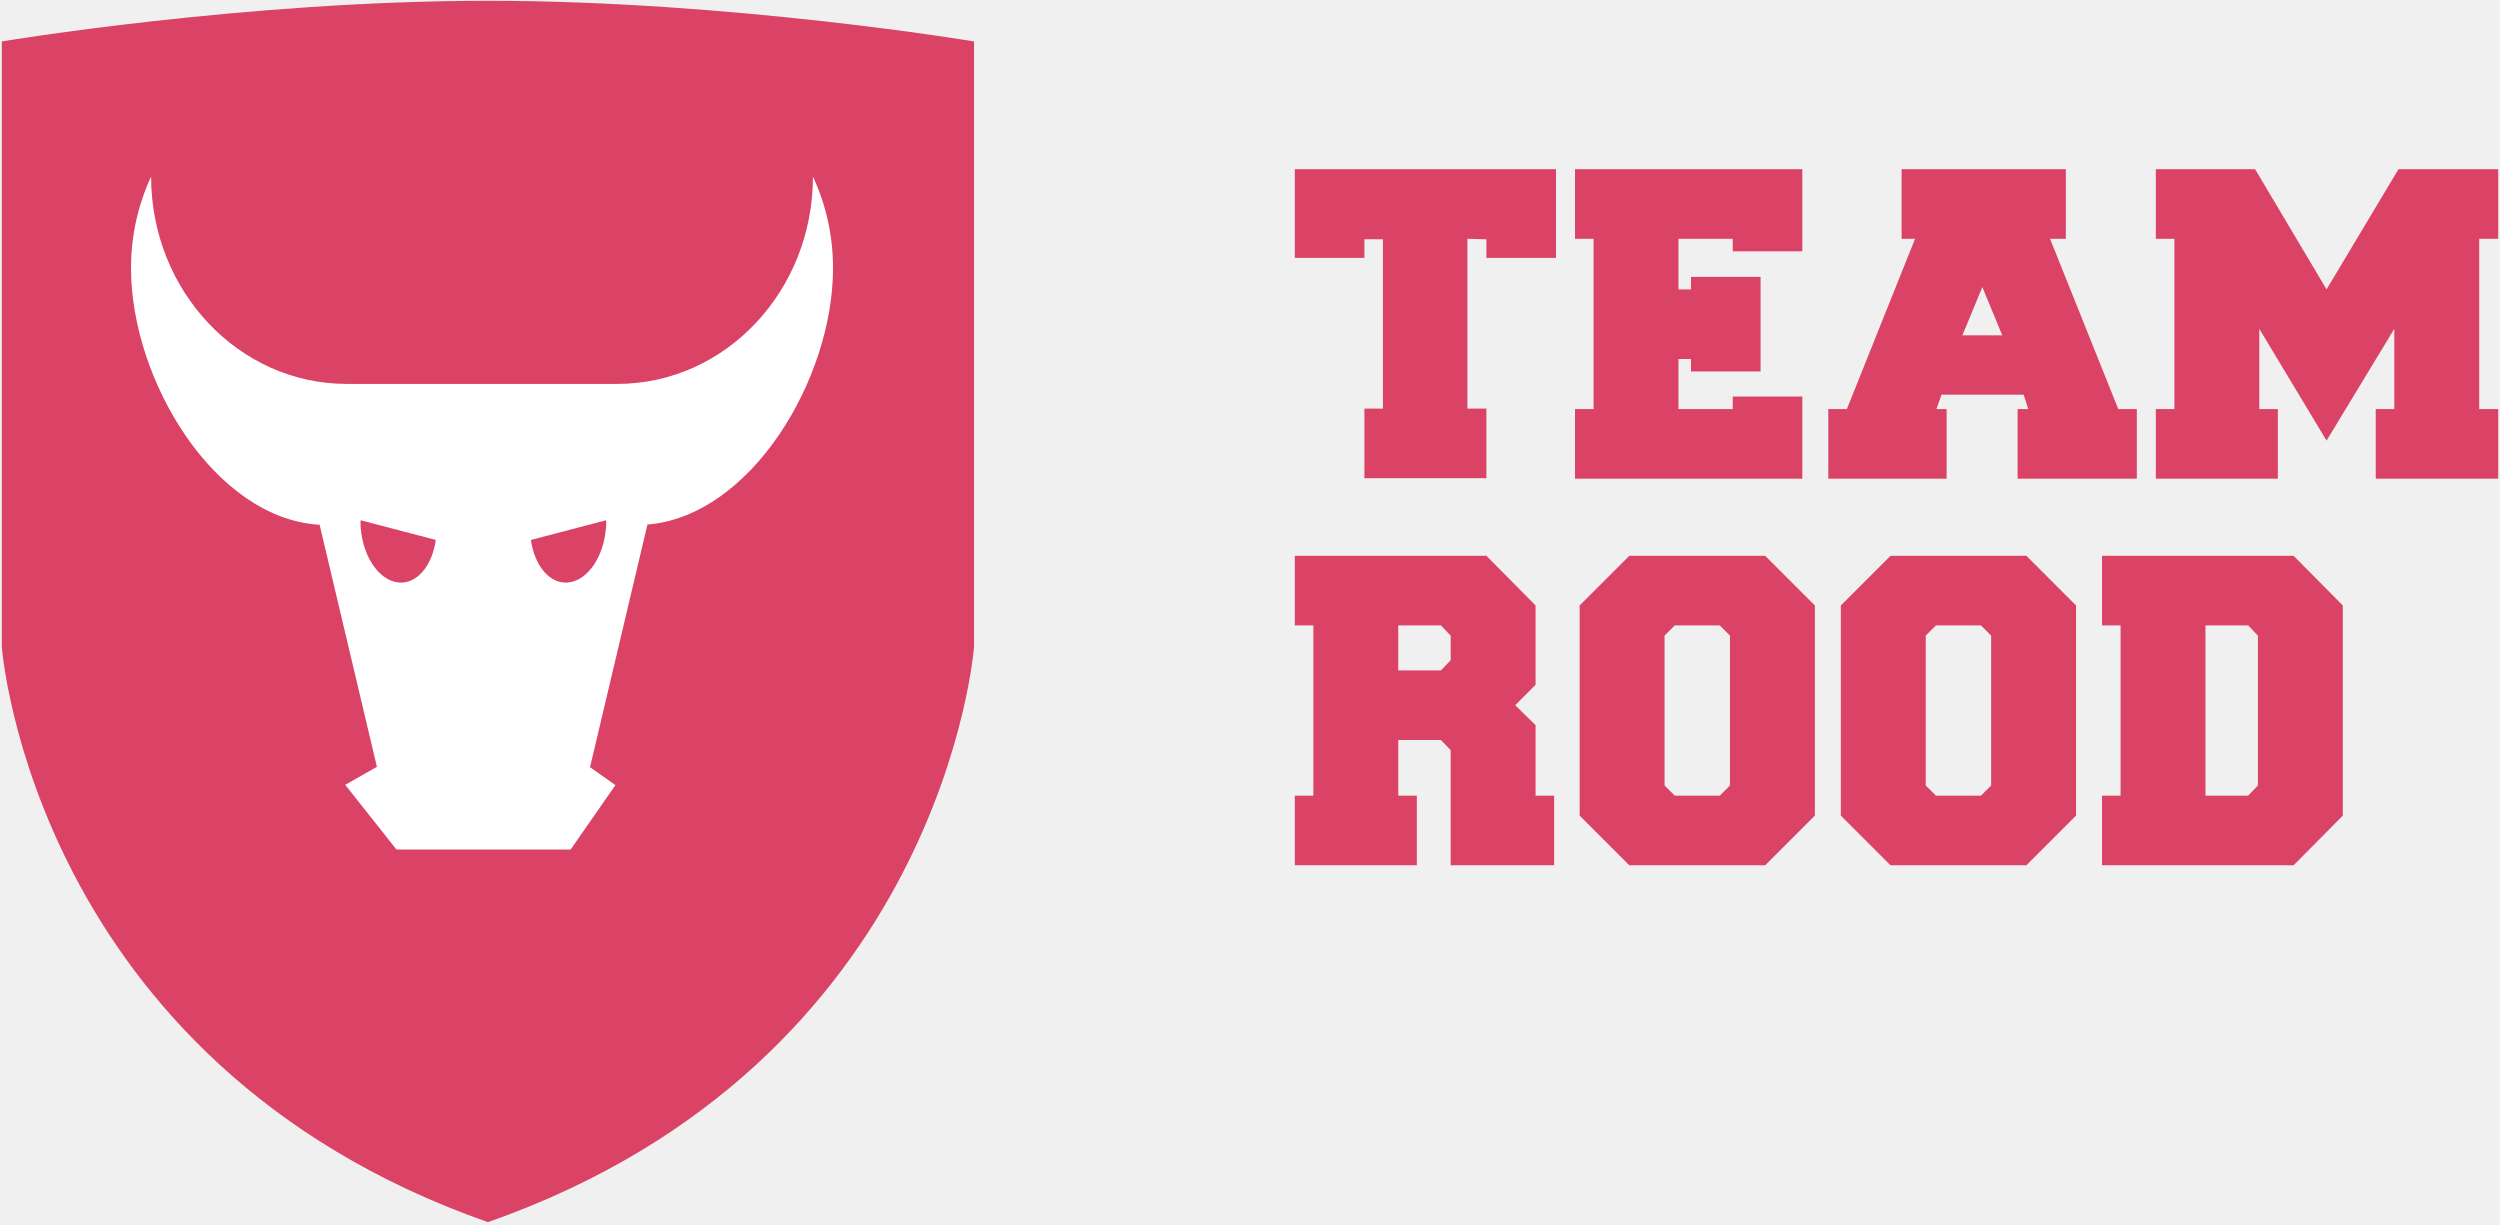
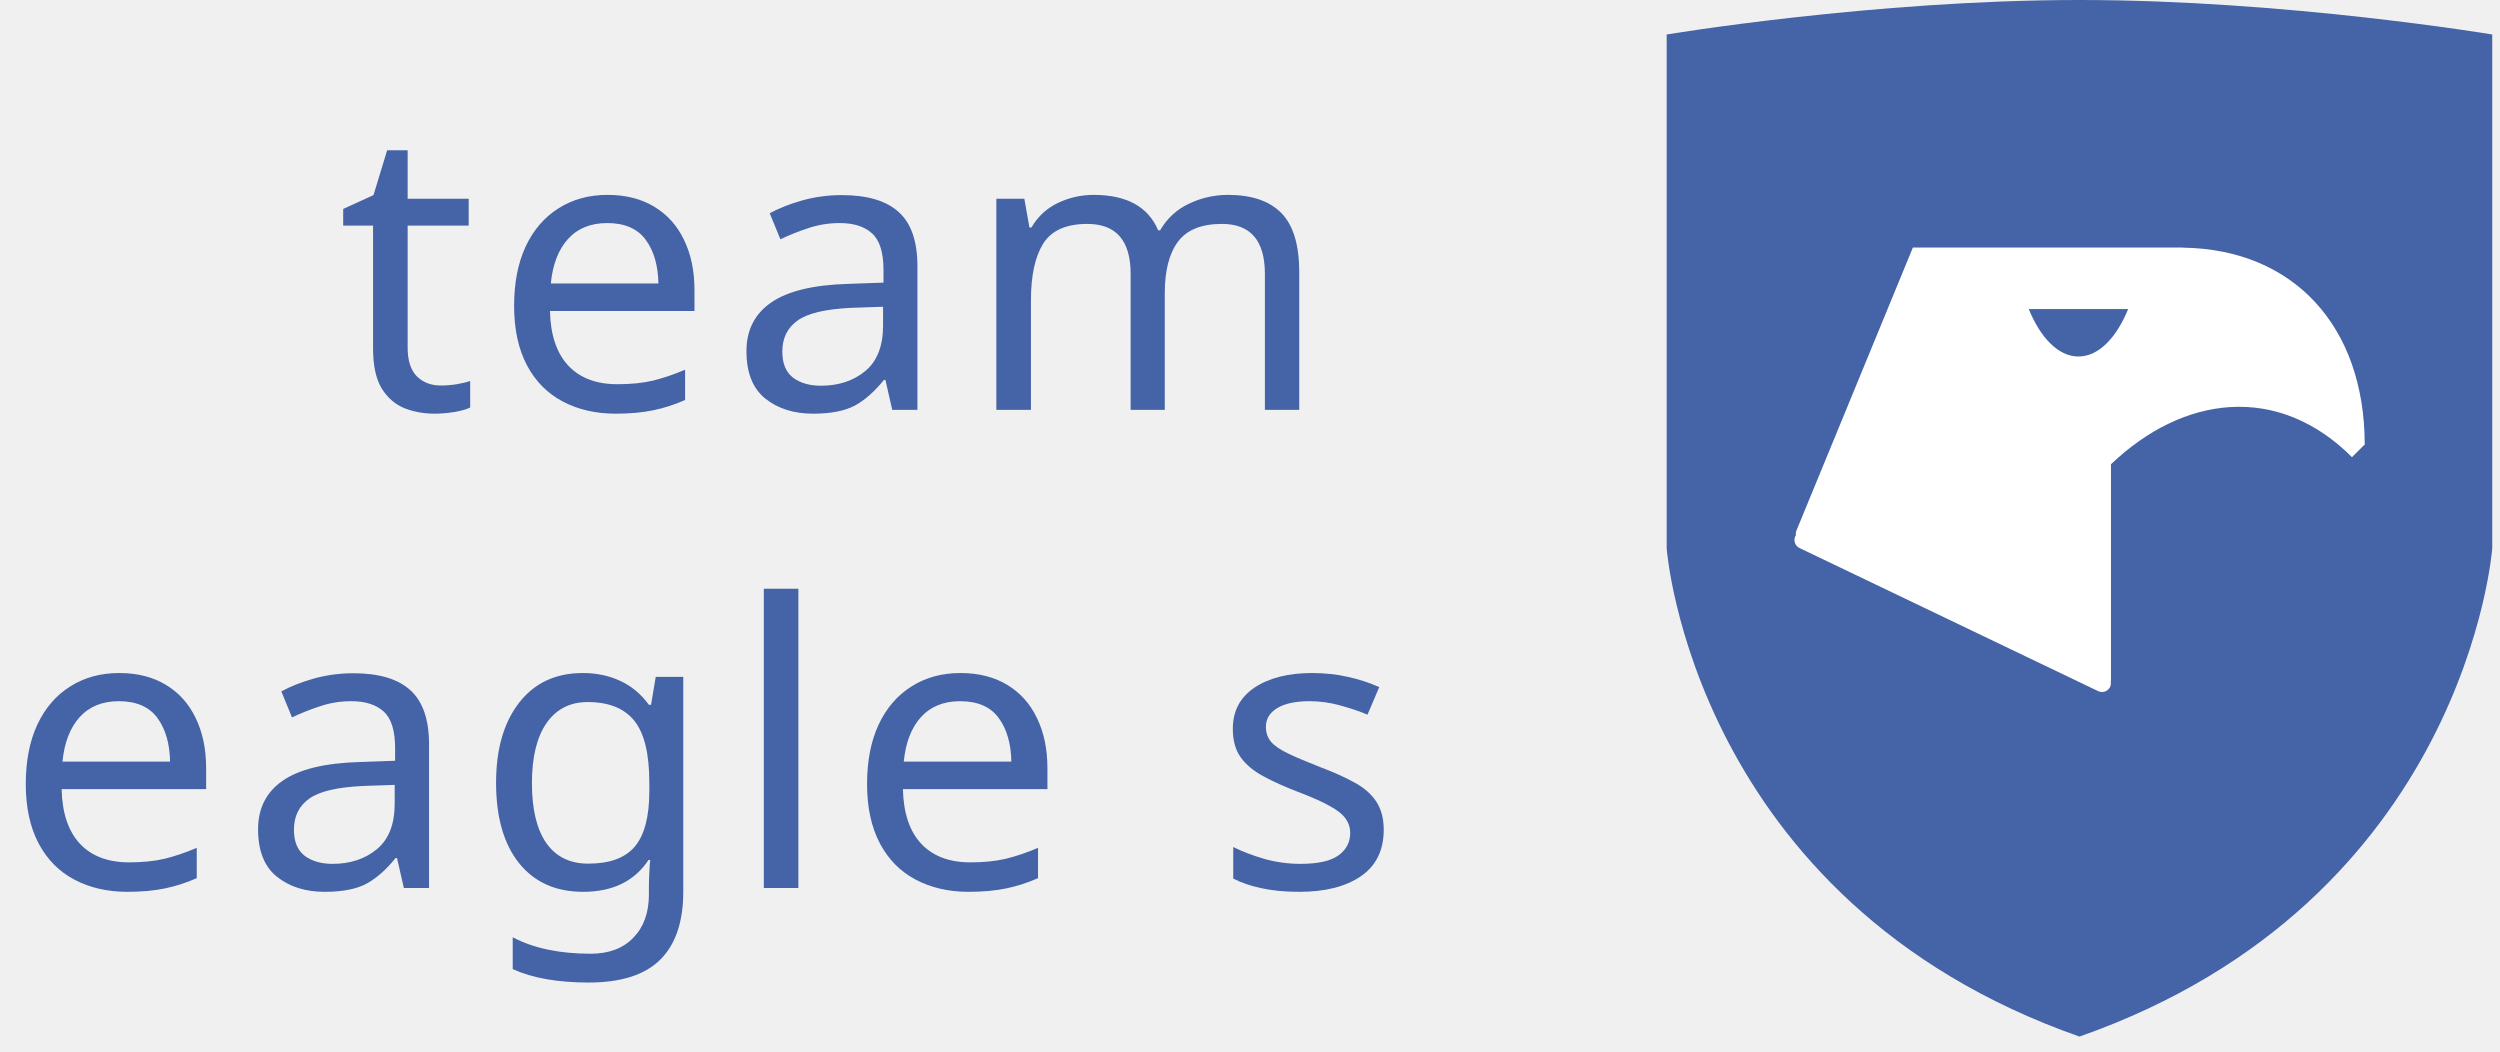
- <svg xmlns="http://www.w3.org/2000/svg" width="194px" height="95px" viewBox="0 0 194 95" version="1.1">
+ <svg xmlns="http://www.w3.org/2000/svg" width="183px" height="77px" viewBox="0 0 183 77" version="1.1">
  <defs />
  <g id="Page-1" stroke="none" stroke-width="1" fill="none" fill-rule="evenodd">
-     <g id="Artboard-4" transform="translate(-1024, -85)">
-       <g id="logo-rood" transform="translate(1024, 85)">
-         <path d="M37.862,0.061 C56.724,0.061 75.585,3.216 75.585,3.216 L75.585,50.194 C75.585,50.194 73.228,82.419 37.862,94.839 C2.497,82.414 0.141,50.194 0.141,50.194 L0.141,3.216 C0.141,3.216 19.002,0.061 37.862,0.061" id="Imported-Layers" fill="#DA4266" />
-         <g id="Imported-Layers-Copy" transform="translate(10.12864, 13.50137)">
-           <path d="M5.097,49.824 L5.097,49.833 C5.126,49.775 5.152,49.714 5.18,49.656 L5.097,49.824" id="Fill-1" fill="#000000" />
-           <path d="M54.515,7.312 C54.515,4.759 53.953,2.344 52.957,0.201 C52.954,9.089 46.156,16.29 37.774,16.29 L16.779,16.29 C8.397,16.29 1.602,9.089 1.596,0.201 C0.6,2.344 0.038,4.759 0.038,7.312 C0.038,16.01 6.543,26.754 14.674,27.221 L19.12,46.007 L16.66,47.4 L20.64,52.425 L34.149,52.425 L37.628,47.424 L35.658,46.032 L40.112,27.206 C48.137,26.551 54.515,15.925 54.515,7.312" id="Fill-2" fill="#FFFFFF" />
-           <path d="M17.858,27.422 C18.048,29.923 19.52,31.839 21.148,31.701 C22.439,31.591 23.428,30.212 23.691,28.398 L17.852,26.87 C17.852,27.054 17.844,27.234 17.858,27.422" id="Fill-3" fill="#DA4266" />
-           <path d="M31.069,28.398 C31.331,30.212 32.32,31.591 33.612,31.701 C35.24,31.839 36.712,29.923 36.901,27.422 C36.915,27.234 36.908,27.054 36.907,26.87 L31.069,28.398" id="Fill-4" fill="#DA4266" />
-         </g>
-         <path d="M120.745,20.008 L115.345,20.008 L115.345,18.568 L113.869,18.532 L113.869,31.708 L115.345,31.708 L115.345,37.108 L105.877,37.108 L105.877,31.708 L107.317,31.708 L107.317,18.568 L105.877,18.568 L105.877,20.008 L100.477,20.008 L100.477,13.132 L120.745,13.132 L120.745,20.008 Z M130.249,31.744 L134.461,31.744 L134.461,30.772 L139.861,30.772 L139.861,37.144 L122.221,37.144 L122.221,31.744 L123.661,31.744 L123.661,18.532 L122.221,18.532 L122.221,13.132 L139.861,13.132 L139.861,19.504 L134.461,19.504 L134.461,18.532 L130.249,18.532 L130.249,22.456 L131.221,22.456 L131.221,21.484 L136.621,21.484 L136.621,28.828 L131.221,28.828 L131.221,27.856 L130.249,27.856 L130.249,31.744 Z M160.309,13.132 L160.309,18.532 L159.085,18.532 L164.377,31.744 L165.817,31.744 L165.817,37.144 L156.565,37.144 L156.565,31.744 L157.393,31.744 L157.033,30.628 L150.661,30.628 L150.265,31.744 L151.057,31.744 L151.057,37.144 L141.877,37.144 L141.877,31.744 L143.317,31.744 L148.609,18.532 L147.565,18.532 L147.565,13.132 L160.309,13.132 Z M152.281,26.02 L155.377,26.02 L153.829,22.276 L152.281,26.02 Z M180.541,34.192 L175.321,25.516 L175.321,31.744 L176.761,31.744 L176.761,37.144 L167.293,37.144 L167.293,31.744 L168.733,31.744 L168.733,18.532 L167.293,18.532 L167.293,13.132 L174.997,13.132 L180.541,22.456 L186.121,13.132 L193.861,13.132 L193.861,18.532 L192.385,18.532 L192.385,31.744 L193.861,31.744 L193.861,37.144 L184.357,37.144 L184.357,31.744 L185.797,31.744 L185.797,25.516 L180.541,34.192 Z M108.505,61.744 L109.945,61.744 L109.945,67.144 L100.477,67.144 L100.477,61.744 L101.917,61.744 L101.917,48.532 L100.477,48.532 L100.477,43.132 L115.345,43.132 L119.161,46.984 L119.161,53.14 L117.577,54.724 L119.161,56.272 L119.161,61.744 L120.601,61.744 L120.601,67.144 L112.573,67.144 L112.573,58.216 L111.817,57.424 L108.505,57.424 L108.505,61.744 Z M108.505,52.024 L111.817,52.024 L112.573,51.232 L112.573,49.324 L111.817,48.532 L108.505,48.532 L108.505,52.024 Z M122.581,46.984 L126.433,43.132 L136.981,43.132 L140.833,46.984 L140.833,63.292 L136.981,67.144 L126.433,67.144 L122.581,63.292 L122.581,46.984 Z M134.245,49.324 L133.453,48.532 L129.961,48.532 L129.169,49.324 L129.169,60.952 L129.961,61.744 L133.453,61.744 L134.245,60.952 L134.245,49.324 Z M142.849,46.984 L146.701,43.132 L157.249,43.132 L161.101,46.984 L161.101,63.292 L157.249,67.144 L146.701,67.144 L142.849,63.292 L142.849,46.984 Z M154.513,49.324 L153.721,48.532 L150.229,48.532 L149.437,49.324 L149.437,60.952 L150.229,61.744 L153.721,61.744 L154.513,60.952 L154.513,49.324 Z M163.117,43.132 L177.985,43.132 L181.801,46.984 L181.801,63.292 L177.985,67.144 L163.117,67.144 L163.117,61.744 L164.557,61.744 L164.557,48.532 L163.117,48.532 L163.117,43.132 Z M171.145,61.744 L174.457,61.744 L175.213,60.952 L175.213,49.324 L174.457,48.532 L171.145,48.532 L171.145,61.744 Z" id="team-copy" fill="#DA4266" />
+     <path d="M152.216,0 C167.324,0 182.432,2.525 182.432,2.525 L182.432,40.136 C182.432,40.136 180.544,65.935 152.216,75.878 C123.888,65.931 122,40.136 122,40.136 L122,2.525 C122,2.525 137.108,0 152.216,0" id="Imported-Layers-Copy-2" fill="#4563A7" />
+     <g id="Imported-Layers-Copy-3" transform="translate(131, 18)">
+       <g id="Imported-Layers">
+         <path d="M42.098,14.558 L42.098,14.534 C42.088,5.866 36.876,0.242 28.798,0.129 C28.781,0.129 28.766,0.119 28.747,0.119 L28.57,0.119 L28.55,0.119 L9.024,0.119 L0.49,20.861 C0.447,20.969 0.445,21.08 0.457,21.188 C0.447,21.207 0.428,21.219 0.418,21.238 C0.262,21.569 0.399,21.96 0.728,22.117 L22.582,32.589 C22.674,32.632 22.77,32.654 22.866,32.654 C23.111,32.654 23.347,32.517 23.46,32.281 C23.524,32.146 23.527,32.004 23.5,31.869 L23.524,31.869 L23.524,15.982 C26.187,13.452 29.175,12.001 32.196,11.801 C35.455,11.584 38.558,12.852 41.165,15.465 L42.072,14.558 L42.098,14.558" id="Fill-1" fill="#FFFFFF" />
+         <path d="M24.781,4.625 C23.922,6.725 22.62,8.096 21.141,8.096 C19.667,8.096 18.364,6.725 17.505,4.625 L24.781,4.625" id="Fill-2" fill="#4563A7" />
      </g>
    </g>
+     <text id="team" font-family="Freshman" font-size="28.821" font-weight="normal" line-spacing="35" letter-spacing="1" fill="#4563A7">
+       <tspan x="24.652" y="30">team</tspan>
+       <tspan x="0.307" y="65">eagle</tspan>
+       <tspan x="88.774" y="65">s</tspan>
+     </text>
  </g>
</svg>
